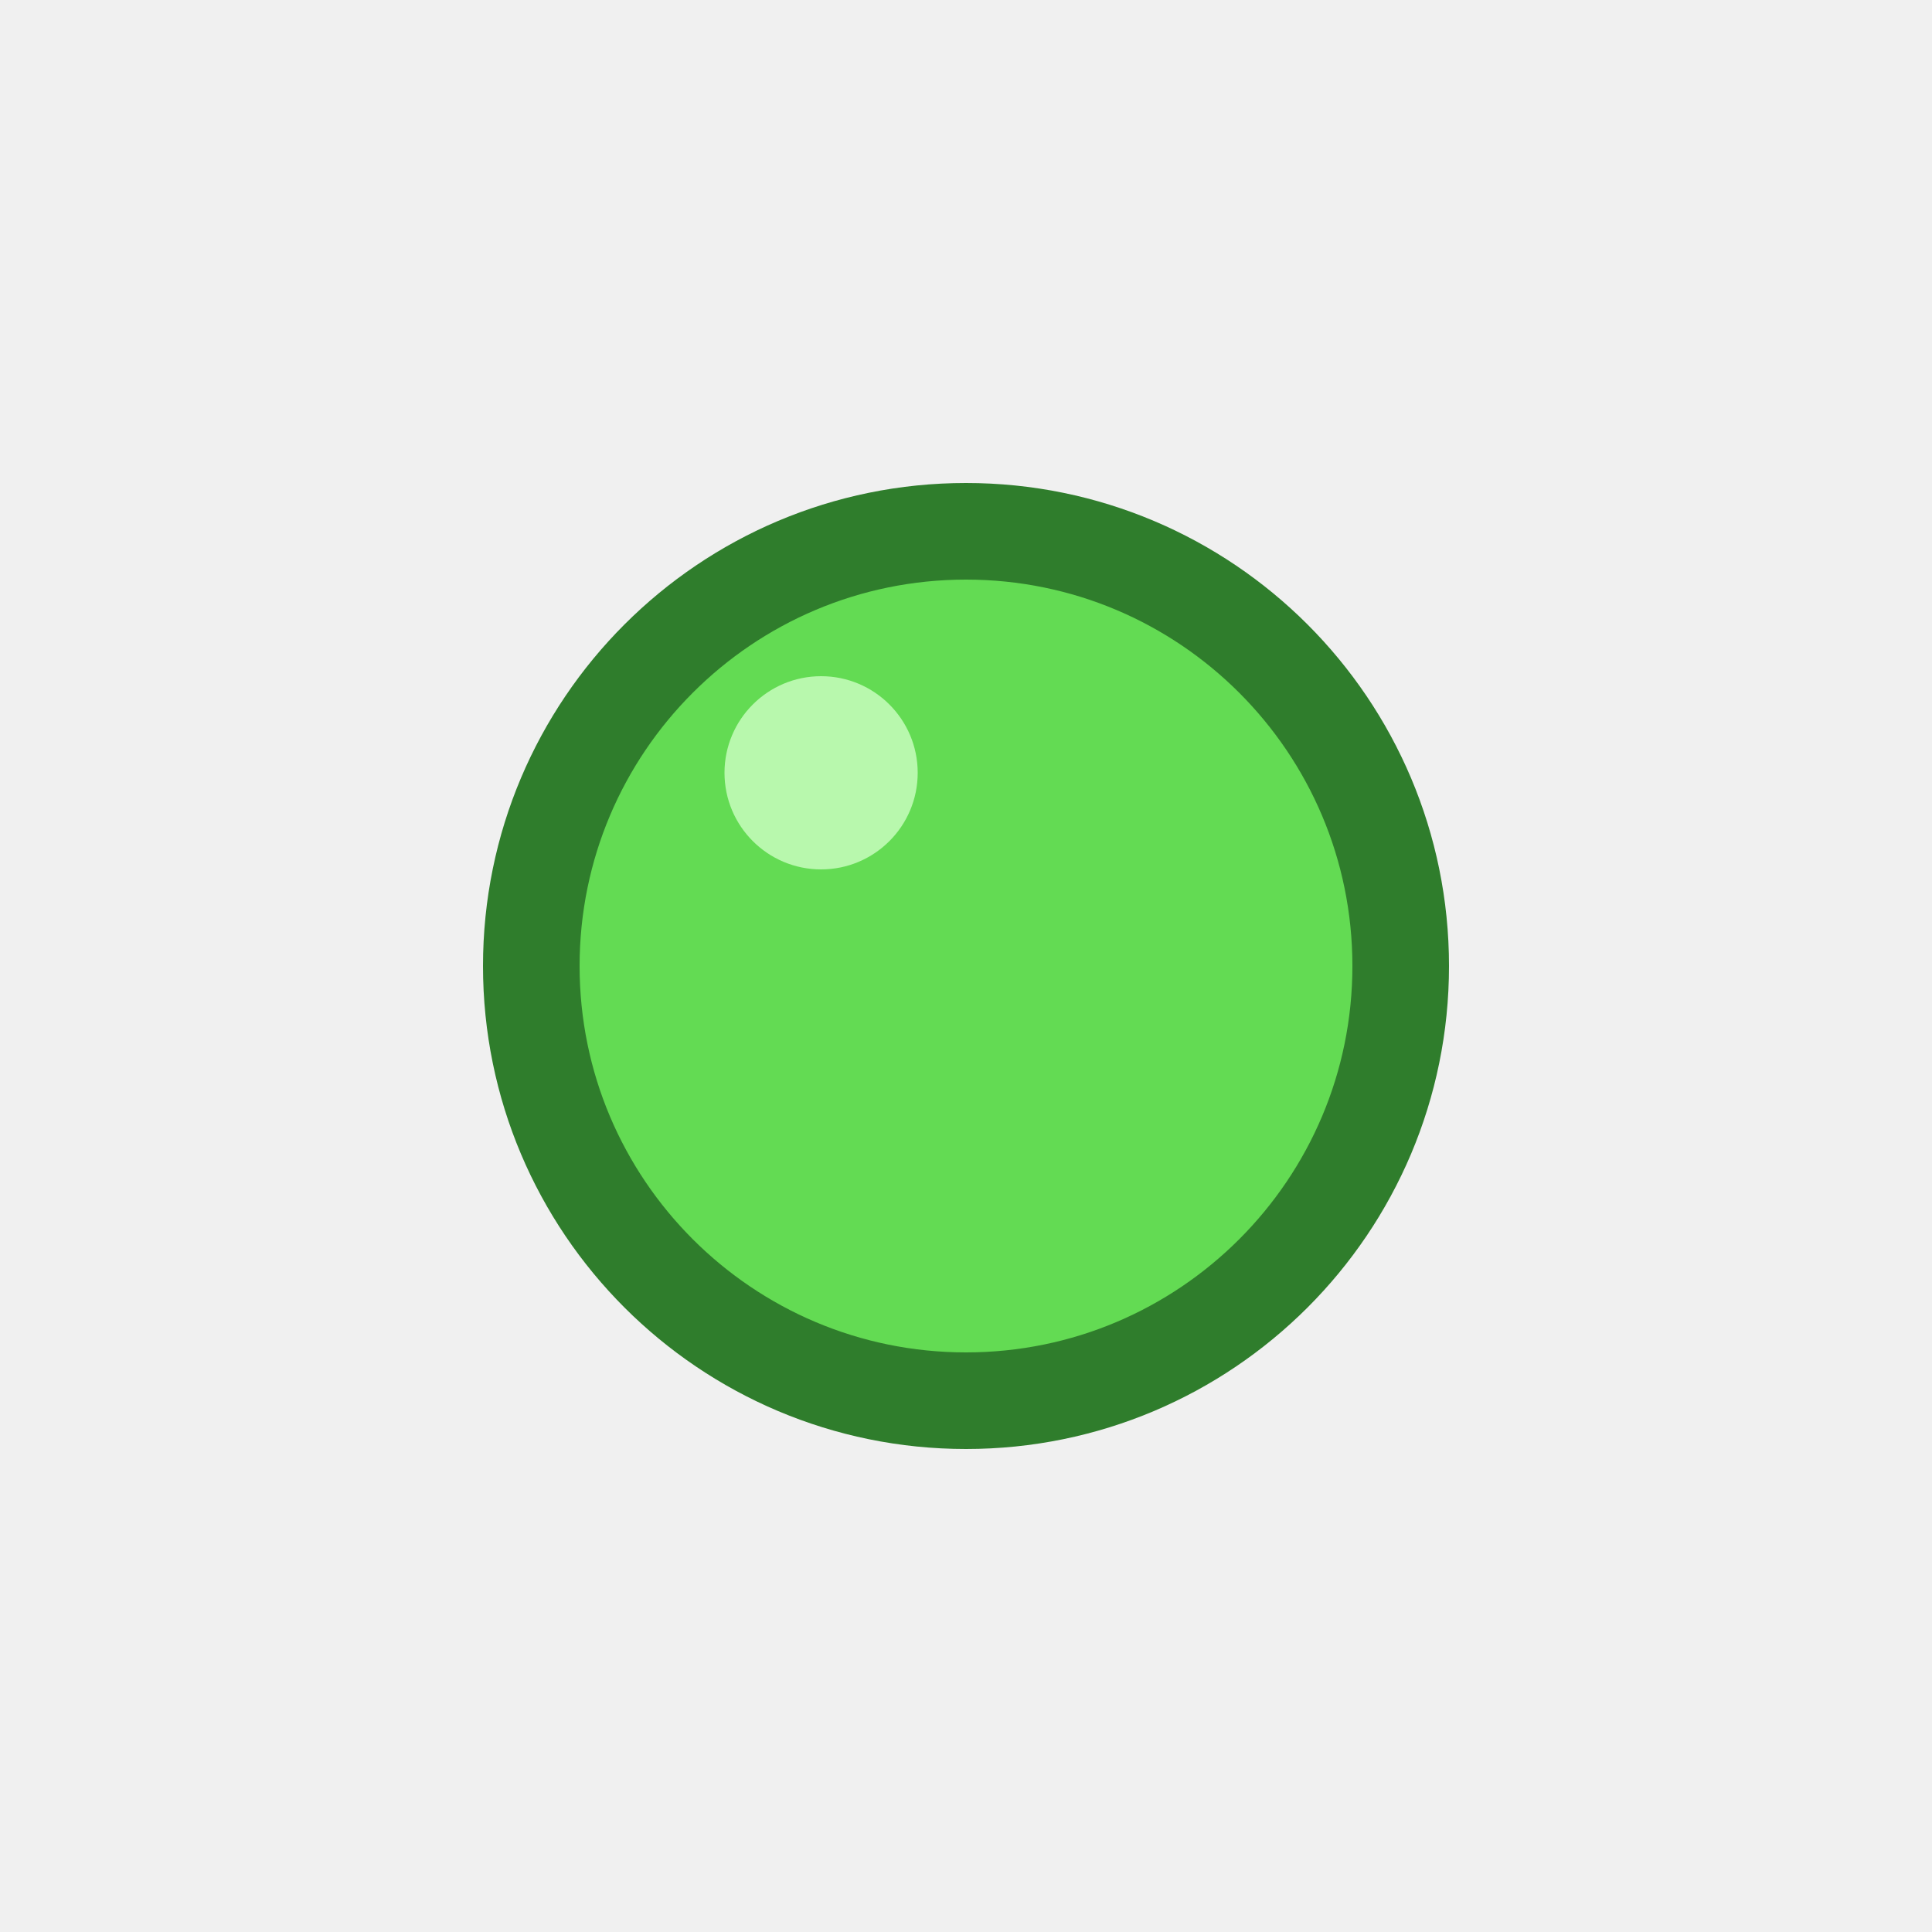
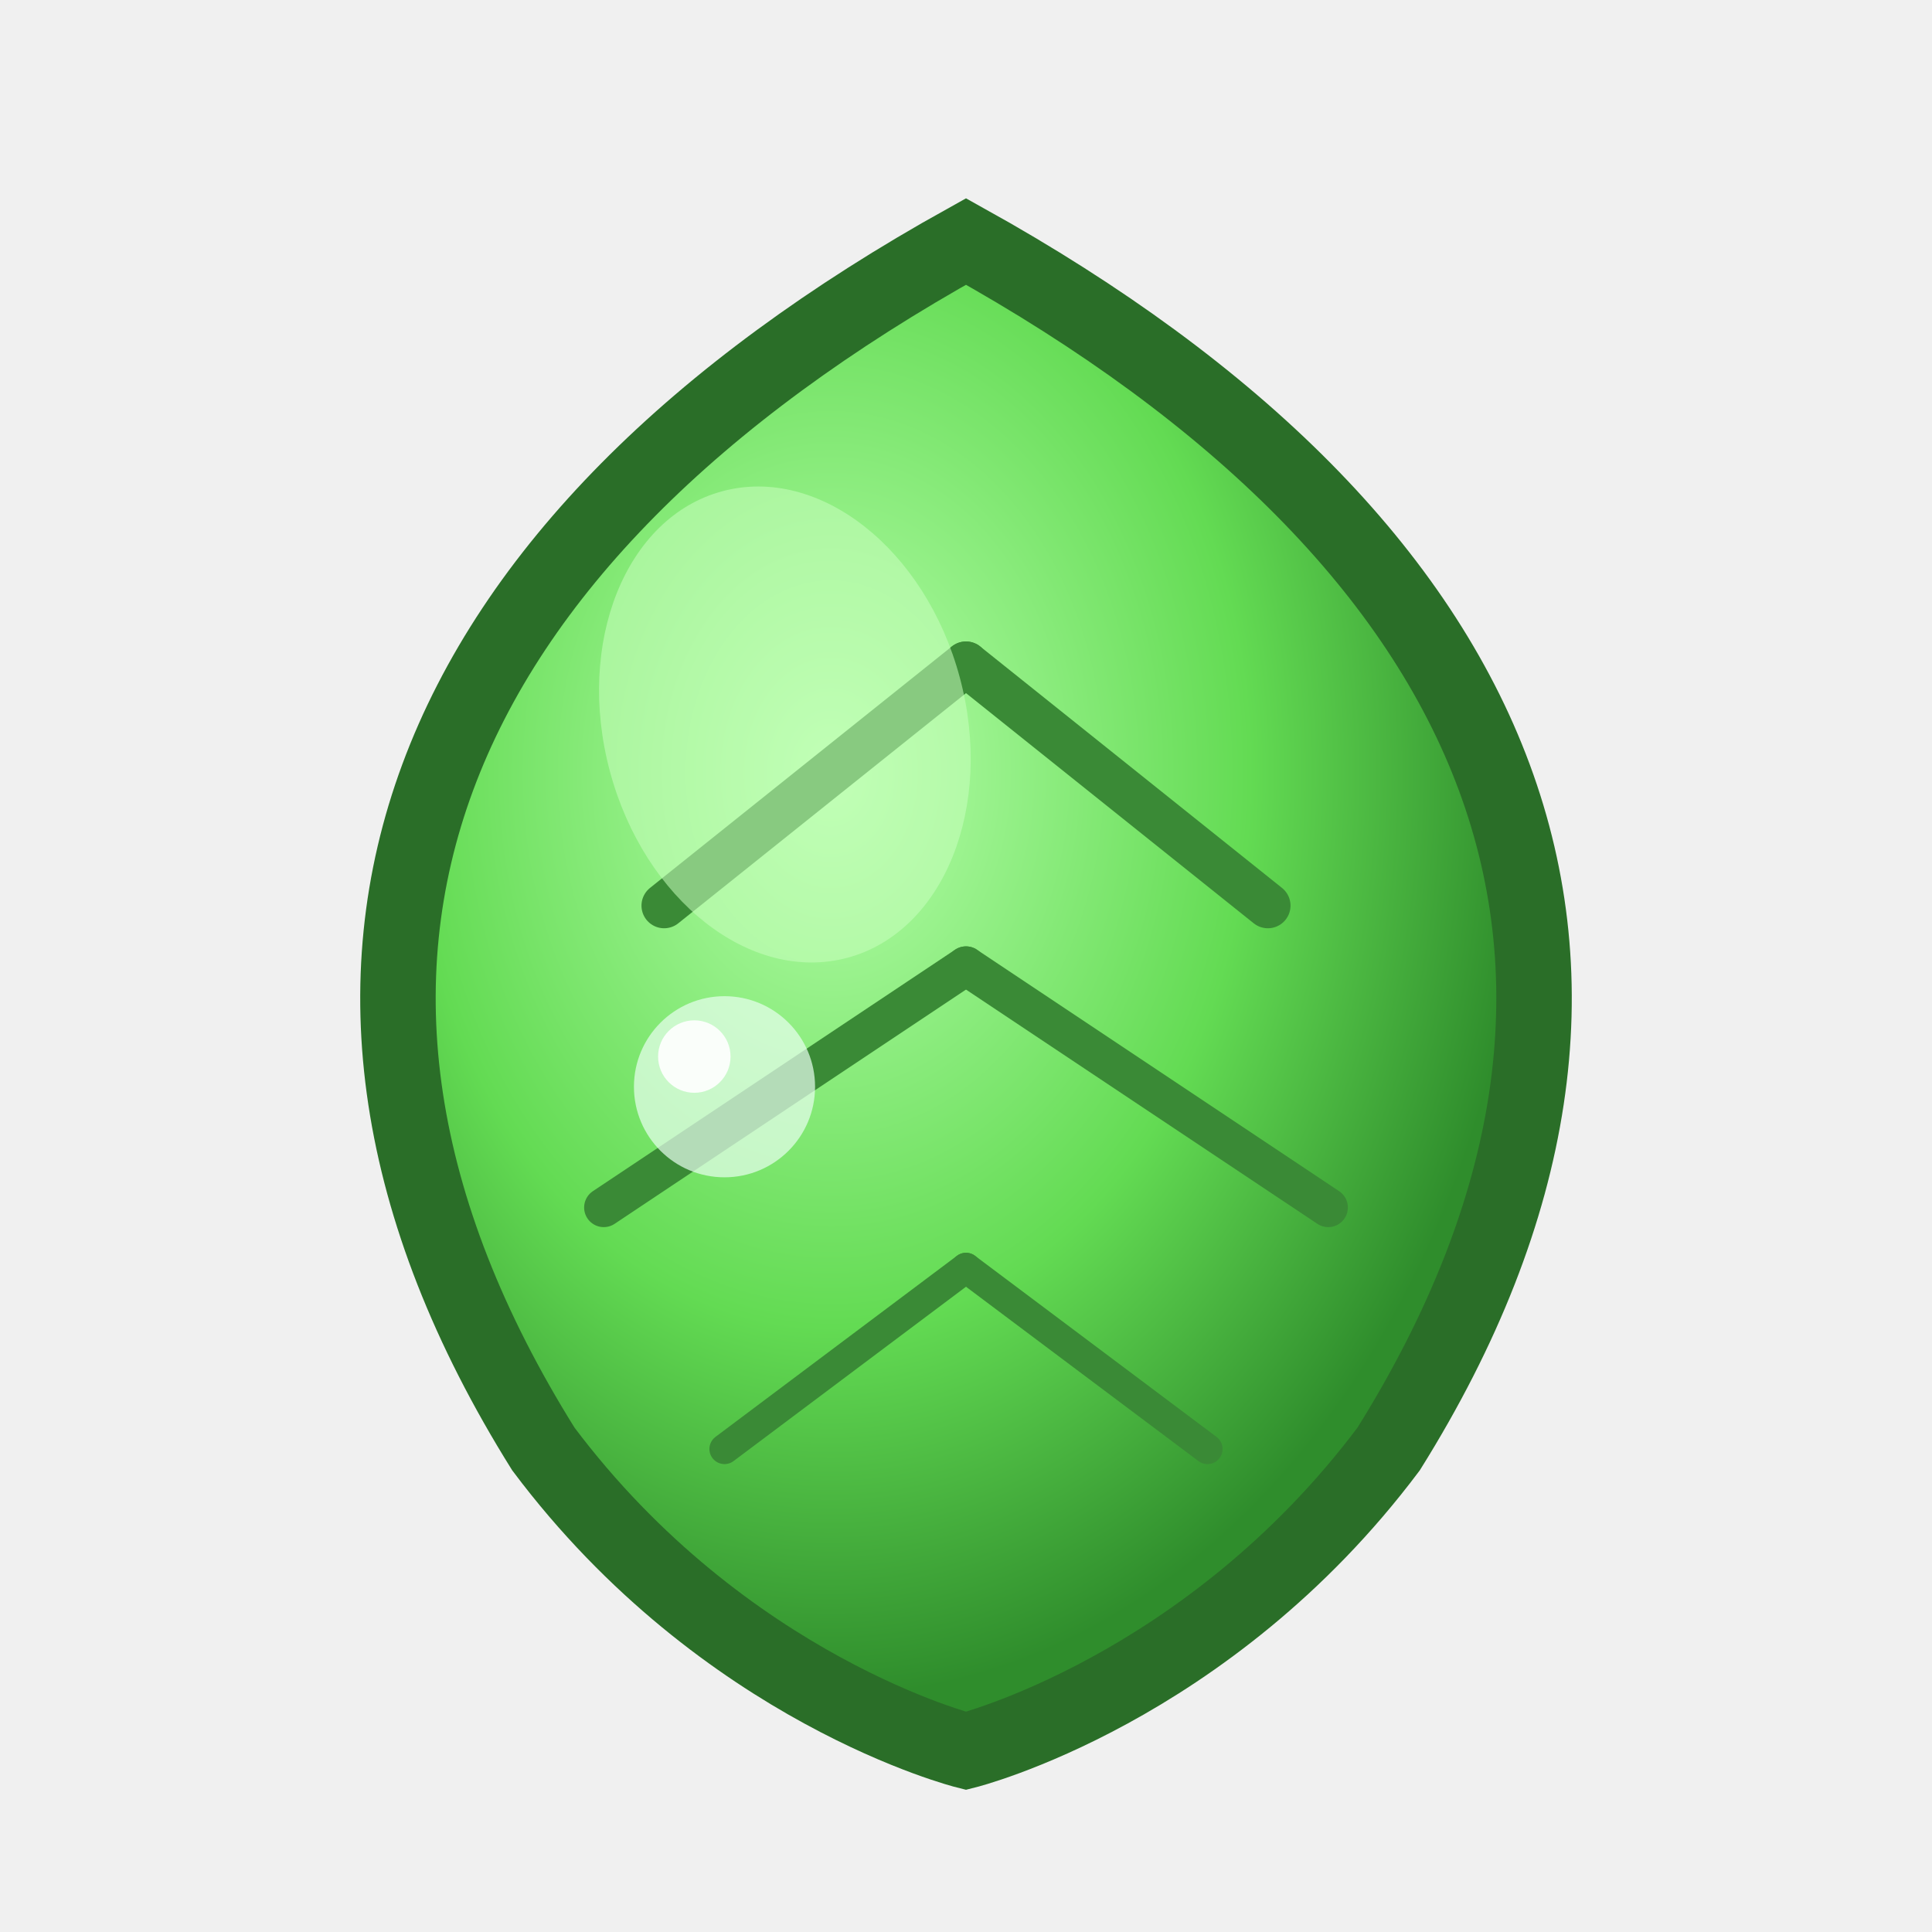
- <svg xmlns="http://www.w3.org/2000/svg" width="40" height="40" viewBox="0 0 40 40">
-   <circle cx="20" cy="20" r="9" fill="#63db53" stroke="#2f7d2c" stroke-width="2" />
-   <circle cx="17" cy="16" r="2" fill="#b8f8ad" />
+ <svg xmlns="http://www.w3.org/2000/svg" width="64" height="64" viewBox="0 0 64 64">
+   <defs>
+     <radialGradient id="peaGlow" cx="38%" cy="35%" r="62%">
+       <stop offset="0%" stop-color="#b8ffad" />
+       <stop offset="60%" stop-color="#63db53" />
+       <stop offset="100%" stop-color="#2f8d2c" />
+     </radialGradient>
+     <linearGradient id="leafVein" x1="0" y1="0" x2="1" y2="0">
+       <stop offset="0%" stop-color="#2f7d2c" />
+       <stop offset="100%" stop-color="#4aad44" />
+     </linearGradient>
+   </defs>
+   <path d="M32 8 C14 18 8 32 18 48 C24 56 32 58 32 58 C32 58 40 56 46 48 C56 32 50 18 32 8Z" fill="url(#peaGlow)" stroke="#2a6e28" stroke-width="2.5" />
+   <path d="M32 12 L32 54" stroke="url(#leafVein)" stroke-width="2.2" fill="none" stroke-linecap="round" />
+   <path d="M32 22 L22 30" stroke="#3a8a36" stroke-width="1.5" fill="none" stroke-linecap="round" />
+   <path d="M32 22 L42 30" stroke="#3a8a36" stroke-width="1.5" fill="none" stroke-linecap="round" />
+   <path d="M32 32 L20 40" stroke="#3a8a36" stroke-width="1.3" fill="none" stroke-linecap="round" />
+   <path d="M32 32 L44 40" stroke="#3a8a36" stroke-width="1.3" fill="none" stroke-linecap="round" />
+   <path d="M32 42 L24 48" stroke="#3a8a36" stroke-width="1" fill="none" stroke-linecap="round" />
+   <path d="M32 42 L40 48" stroke="#3a8a36" stroke-width="1" fill="none" stroke-linecap="round" />
+   <ellipse cx="26" cy="24" rx="6" ry="8" fill="#c8ffbe" opacity="0.55" transform="rotate(-15 26 24)" />
+   <circle cx="24" cy="36" r="3" fill="#e8fff0" opacity="0.7" />
+   <circle cx="23" cy="35" r="1.2" fill="#ffffff" opacity="0.9" />
</svg>
